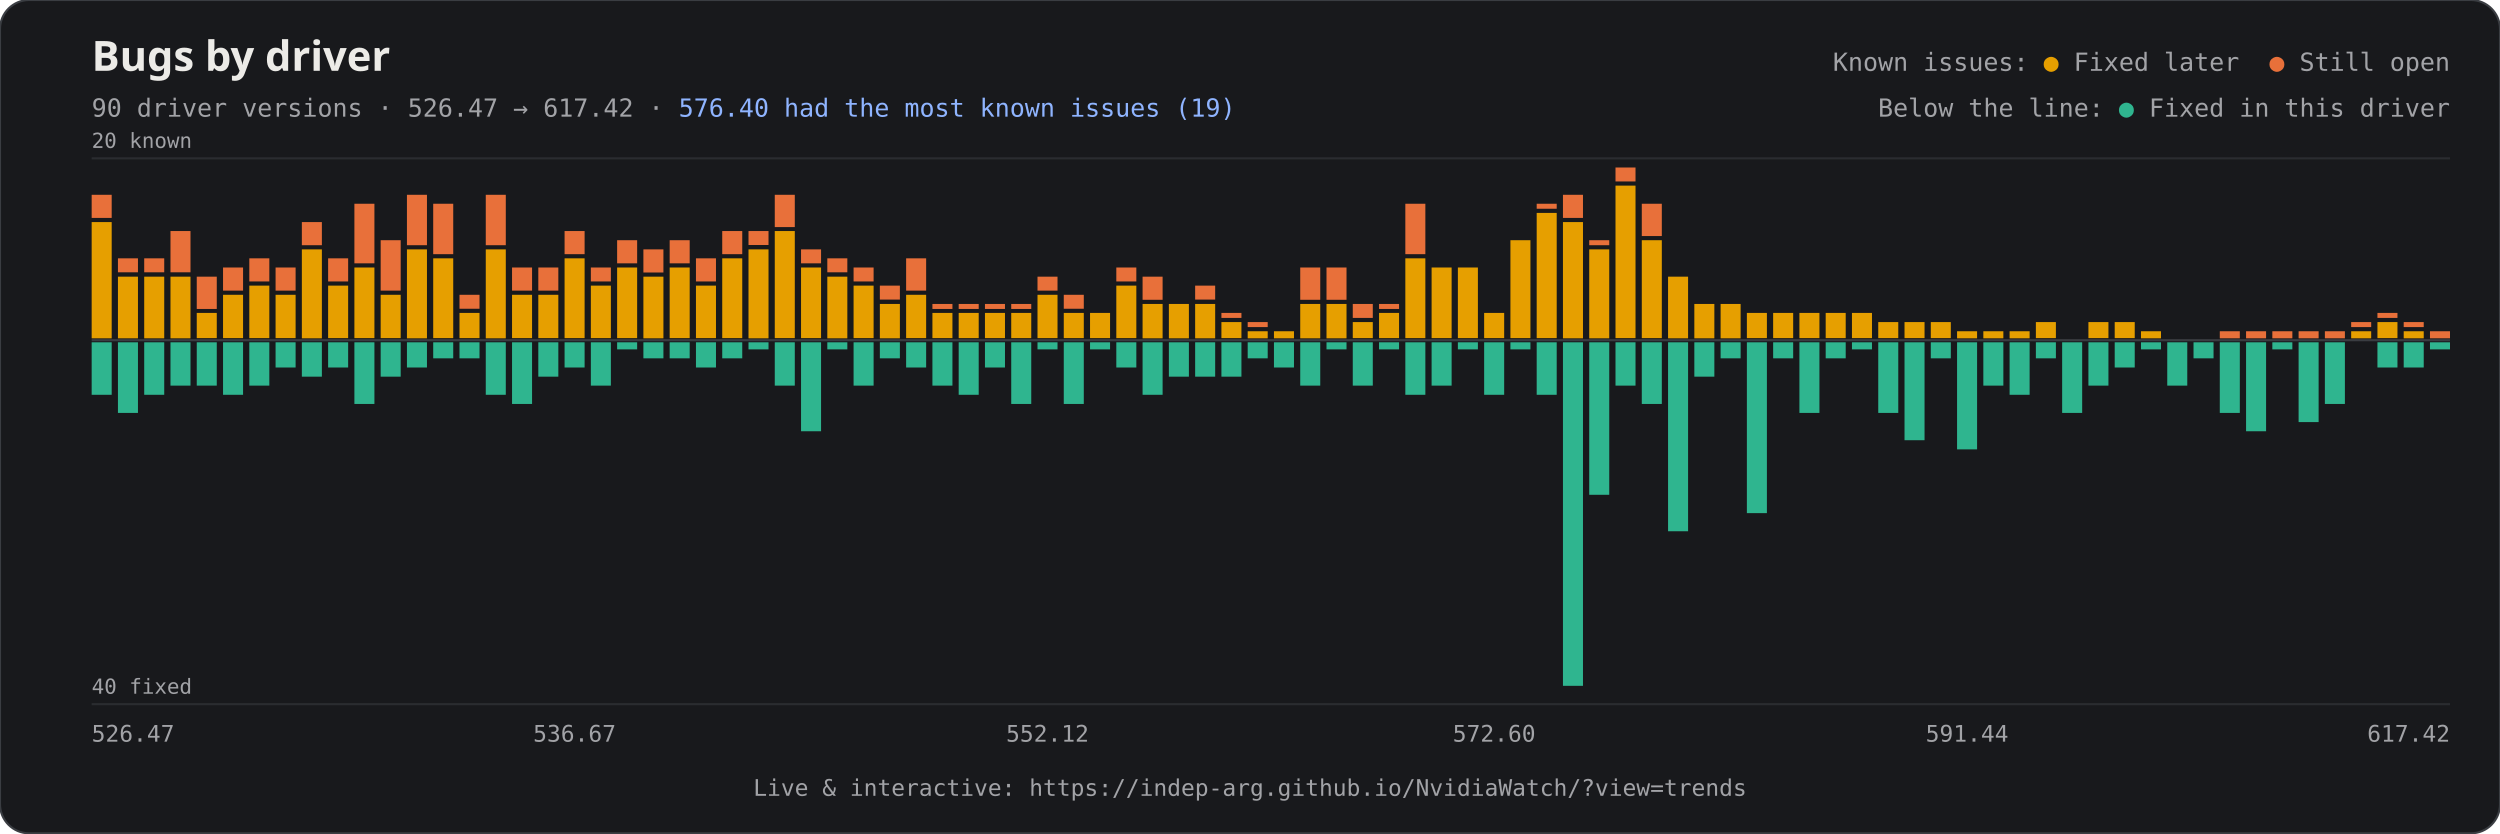
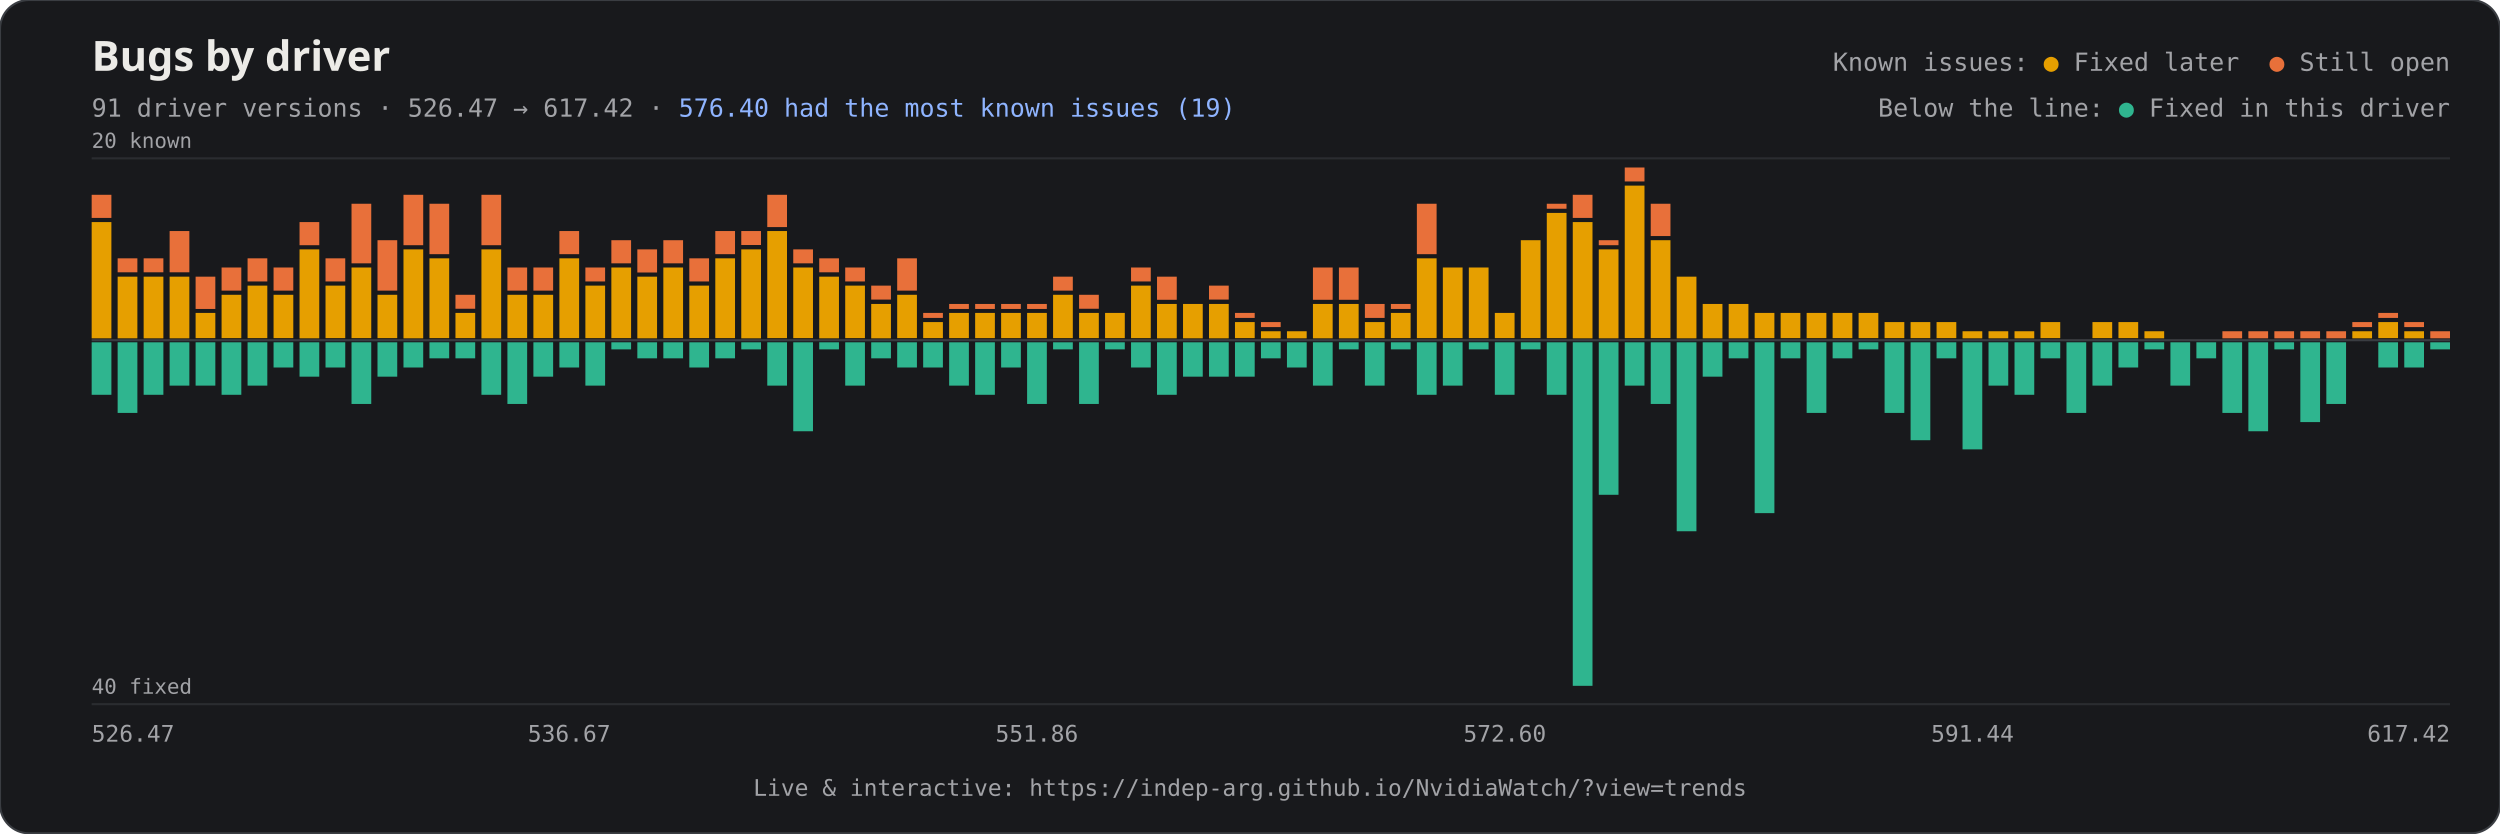
<svg xmlns="http://www.w3.org/2000/svg" viewBox="0 0 1200 400" width="1200" height="400" role="img" aria-label="Bugs by driver: known issues above the line, bugs fixed in that driver below it">
  <rect x="0" y="0" width="1200" height="400" rx="14" fill="#18191c" stroke="#3a3d42" />
  <text x="44" y="34" font-family="'IBM Plex Sans', 'Segoe UI', sans-serif" font-weight="600" font-size="20" fill="#ecebe7">Bugs by driver</text>
-   <text x="44" y="56" font-family="'IBM Plex Mono', 'SFMono-Regular', Consolas, monospace" font-size="12" fill="#a2a3a7">90 driver versions · 526.47 → 617.42 · <tspan fill="#8fb4ff">576.40 had the most known issues (19)</tspan>
+   <text x="44" y="56" font-family="'IBM Plex Mono', 'SFMono-Regular', Consolas, monospace" font-size="12" fill="#a2a3a7">91 driver versions · 526.47 → 617.42 · <tspan fill="#8fb4ff">576.40 had the most known issues (19)</tspan>
  </text>
  <text x="1176" y="34" text-anchor="end" font-family="'IBM Plex Mono', 'SFMono-Regular', Consolas, monospace" font-size="12" fill="#a2a3a7">Known issues: <tspan fill="#e69f00">●</tspan> Fixed later  <tspan fill="#e8703a">●</tspan> Still open</text>
  <text x="1176" y="56" text-anchor="end" font-family="'IBM Plex Mono', 'SFMono-Regular', Consolas, monospace" font-size="12" fill="#a2a3a7">Below the line: <tspan fill="#2fb58f">●</tspan> Fixed in this driver</text>
  <line x1="44" y1="76.0" x2="1176" y2="76.0" stroke="#2a2c30" stroke-width="1" />
  <text x="44" y="71.0" font-family="'IBM Plex Mono', 'SFMono-Regular', Consolas, monospace" font-size="10" fill="#a2a3a7">20 known</text>
  <line x1="44" y1="338.0" x2="1176" y2="338.0" stroke="#2a2c30" stroke-width="1" />
  <text x="44" y="333.0" font-family="'IBM Plex Mono', 'SFMono-Regular', Consolas, monospace" font-size="10" fill="#a2a3a7">40 fixed</text>
  <g>
-     <rect x="44.00" y="106.6" width="9.61" height="55.8" fill="#e69f00" />
-     <rect x="44.00" y="93.5" width="9.61" height="11.1" fill="#e8703a" />
-     <rect x="44.00" y="164.3" width="9.61" height="25.2" fill="#2fb58f" />
-   </g>
-   <g>
-     <rect x="56.61" y="132.8" width="9.61" height="29.6" fill="#e69f00" />
-     <rect x="56.61" y="124.0" width="9.61" height="6.7" fill="#e8703a" />
-     <rect x="56.61" y="164.3" width="9.61" height="33.9" fill="#2fb58f" />
-   </g>
-   <g>
-     <rect x="69.22" y="132.8" width="9.61" height="29.6" fill="#e69f00" />
-     <rect x="69.22" y="124.0" width="9.61" height="6.7" fill="#e8703a" />
-     <rect x="69.22" y="164.3" width="9.61" height="25.2" fill="#2fb58f" />
-   </g>
-   <g>
-     <rect x="81.83" y="132.8" width="9.61" height="29.6" fill="#e69f00" />
-     <rect x="81.83" y="110.9" width="9.61" height="19.8" fill="#e8703a" />
-     <rect x="81.83" y="164.3" width="9.61" height="20.8" fill="#2fb58f" />
-   </g>
-   <g>
-     <rect x="94.44" y="150.2" width="9.61" height="12.1" fill="#e69f00" />
-     <rect x="94.44" y="132.8" width="9.61" height="15.5" fill="#e8703a" />
-     <rect x="94.44" y="164.3" width="9.61" height="20.8" fill="#2fb58f" />
-   </g>
-   <g>
-     <rect x="107.06" y="141.5" width="9.61" height="20.8" fill="#e69f00" />
-     <rect x="107.06" y="128.4" width="9.61" height="11.1" fill="#e8703a" />
-     <rect x="107.06" y="164.3" width="9.61" height="25.2" fill="#2fb58f" />
-   </g>
-   <g>
-     <rect x="119.67" y="137.1" width="9.61" height="25.2" fill="#e69f00" />
-     <rect x="119.67" y="124.0" width="9.61" height="11.1" fill="#e8703a" />
-     <rect x="119.67" y="164.3" width="9.61" height="20.8" fill="#2fb58f" />
-   </g>
-   <g>
-     <rect x="132.28" y="141.5" width="9.61" height="20.8" fill="#e69f00" />
-     <rect x="132.28" y="128.4" width="9.61" height="11.1" fill="#e8703a" />
-     <rect x="132.28" y="164.3" width="9.61" height="12.1" fill="#2fb58f" />
-   </g>
-   <g>
-     <rect x="144.89" y="119.7" width="9.61" height="42.7" fill="#e69f00" />
-     <rect x="144.89" y="106.6" width="9.61" height="11.1" fill="#e8703a" />
-     <rect x="144.89" y="164.3" width="9.61" height="16.5" fill="#2fb58f" />
-   </g>
-   <g>
-     <rect x="157.50" y="137.1" width="9.61" height="25.2" fill="#e69f00" />
-     <rect x="157.50" y="124.0" width="9.61" height="11.1" fill="#e8703a" />
-     <rect x="157.50" y="164.3" width="9.61" height="12.1" fill="#2fb58f" />
-   </g>
-   <g>
-     <rect x="170.11" y="128.4" width="9.61" height="33.9" fill="#e69f00" />
-     <rect x="170.11" y="97.8" width="9.61" height="28.6" fill="#e8703a" />
-     <rect x="170.11" y="164.3" width="9.61" height="29.6" fill="#2fb58f" />
-   </g>
-   <g>
-     <rect x="182.72" y="141.5" width="9.61" height="20.8" fill="#e69f00" />
-     <rect x="182.72" y="115.3" width="9.61" height="24.2" fill="#e8703a" />
-     <rect x="182.72" y="164.3" width="9.61" height="16.5" fill="#2fb58f" />
-   </g>
-   <g>
-     <rect x="195.33" y="119.7" width="9.61" height="42.7" fill="#e69f00" />
-     <rect x="195.33" y="93.5" width="9.61" height="24.2" fill="#e8703a" />
-     <rect x="195.33" y="164.3" width="9.61" height="12.1" fill="#2fb58f" />
-   </g>
-   <g>
-     <rect x="207.94" y="124.0" width="9.61" height="38.3" fill="#e69f00" />
-     <rect x="207.94" y="97.8" width="9.61" height="24.2" fill="#e8703a" />
-     <rect x="207.94" y="164.3" width="9.61" height="7.7" fill="#2fb58f" />
-   </g>
-   <g>
-     <rect x="220.56" y="150.2" width="9.61" height="12.1" fill="#e69f00" />
-     <rect x="220.56" y="141.5" width="9.61" height="6.7" fill="#e8703a" />
-     <rect x="220.56" y="164.3" width="9.61" height="7.7" fill="#2fb58f" />
-   </g>
-   <g>
-     <rect x="233.17" y="119.7" width="9.61" height="42.7" fill="#e69f00" />
-     <rect x="233.17" y="93.5" width="9.61" height="24.2" fill="#e8703a" />
-     <rect x="233.17" y="164.3" width="9.61" height="25.2" fill="#2fb58f" />
-   </g>
-   <g>
-     <rect x="245.78" y="141.5" width="9.61" height="20.8" fill="#e69f00" />
-     <rect x="245.78" y="128.4" width="9.61" height="11.1" fill="#e8703a" />
-     <rect x="245.78" y="164.3" width="9.61" height="29.6" fill="#2fb58f" />
-   </g>
-   <g>
-     <rect x="258.39" y="141.5" width="9.61" height="20.8" fill="#e69f00" />
-     <rect x="258.39" y="128.4" width="9.61" height="11.1" fill="#e8703a" />
-     <rect x="258.39" y="164.3" width="9.61" height="16.5" fill="#2fb58f" />
-   </g>
-   <g>
-     <rect x="271.00" y="124.0" width="9.61" height="38.3" fill="#e69f00" />
-     <rect x="271.00" y="110.9" width="9.61" height="11.1" fill="#e8703a" />
-     <rect x="271.00" y="164.3" width="9.61" height="12.1" fill="#2fb58f" />
-   </g>
-   <g>
-     <rect x="283.61" y="137.1" width="9.61" height="25.2" fill="#e69f00" />
-     <rect x="283.61" y="128.4" width="9.61" height="6.7" fill="#e8703a" />
-     <rect x="283.61" y="164.3" width="9.61" height="20.8" fill="#2fb58f" />
-   </g>
-   <g>
-     <rect x="296.22" y="128.4" width="9.61" height="33.9" fill="#e69f00" />
-     <rect x="296.22" y="115.3" width="9.61" height="11.1" fill="#e8703a" />
-     <rect x="296.22" y="164.3" width="9.61" height="3.4" fill="#2fb58f" />
-   </g>
-   <g>
-     <rect x="308.83" y="132.8" width="9.61" height="29.6" fill="#e69f00" />
-     <rect x="308.83" y="119.7" width="9.61" height="11.1" fill="#e8703a" />
-     <rect x="308.83" y="164.3" width="9.61" height="7.7" fill="#2fb58f" />
-   </g>
-   <g>
-     <rect x="321.44" y="128.4" width="9.61" height="33.9" fill="#e69f00" />
-     <rect x="321.44" y="115.3" width="9.61" height="11.1" fill="#e8703a" />
-     <rect x="321.44" y="164.3" width="9.61" height="7.7" fill="#2fb58f" />
-   </g>
-   <g>
-     <rect x="334.06" y="137.1" width="9.61" height="25.2" fill="#e69f00" />
-     <rect x="334.06" y="124.0" width="9.61" height="11.1" fill="#e8703a" />
-     <rect x="334.06" y="164.3" width="9.61" height="12.1" fill="#2fb58f" />
-   </g>
-   <g>
-     <rect x="346.67" y="124.0" width="9.61" height="38.3" fill="#e69f00" />
-     <rect x="346.67" y="110.9" width="9.61" height="11.1" fill="#e8703a" />
-     <rect x="346.67" y="164.3" width="9.61" height="7.7" fill="#2fb58f" />
-   </g>
-   <g>
-     <rect x="359.28" y="119.7" width="9.61" height="42.7" fill="#e69f00" />
-     <rect x="359.28" y="110.9" width="9.61" height="6.7" fill="#e8703a" />
-     <rect x="359.28" y="164.3" width="9.61" height="3.4" fill="#2fb58f" />
-   </g>
-   <g>
-     <rect x="371.89" y="110.9" width="9.61" height="51.4" fill="#e69f00" />
-     <rect x="371.89" y="93.5" width="9.61" height="15.5" fill="#e8703a" />
-     <rect x="371.89" y="164.3" width="9.61" height="20.8" fill="#2fb58f" />
-   </g>
-   <g>
-     <rect x="384.50" y="128.4" width="9.61" height="33.9" fill="#e69f00" />
-     <rect x="384.50" y="119.7" width="9.61" height="6.7" fill="#e8703a" />
-     <rect x="384.50" y="164.3" width="9.61" height="42.7" fill="#2fb58f" />
-   </g>
-   <g>
-     <rect x="397.11" y="132.8" width="9.61" height="29.6" fill="#e69f00" />
-     <rect x="397.11" y="124.0" width="9.61" height="6.7" fill="#e8703a" />
-     <rect x="397.11" y="164.3" width="9.61" height="3.4" fill="#2fb58f" />
-   </g>
-   <g>
-     <rect x="409.72" y="137.1" width="9.61" height="25.2" fill="#e69f00" />
-     <rect x="409.72" y="128.4" width="9.61" height="6.7" fill="#e8703a" />
-     <rect x="409.72" y="164.3" width="9.61" height="20.8" fill="#2fb58f" />
-   </g>
-   <g>
-     <rect x="422.33" y="145.9" width="9.61" height="16.5" fill="#e69f00" />
-     <rect x="422.33" y="137.1" width="9.61" height="6.7" fill="#e8703a" />
-     <rect x="422.33" y="164.3" width="9.61" height="7.7" fill="#2fb58f" />
-   </g>
-   <g>
-     <rect x="434.94" y="141.5" width="9.61" height="20.8" fill="#e69f00" />
-     <rect x="434.94" y="124.0" width="9.61" height="15.5" fill="#e8703a" />
-     <rect x="434.94" y="164.3" width="9.61" height="12.1" fill="#2fb58f" />
-   </g>
-   <g>
-     <rect x="447.56" y="150.2" width="9.61" height="12.1" fill="#e69f00" />
-     <rect x="447.56" y="145.9" width="9.61" height="2.4" fill="#e8703a" />
-     <rect x="447.56" y="164.3" width="9.61" height="20.8" fill="#2fb58f" />
-   </g>
-   <g>
-     <rect x="460.17" y="150.2" width="9.61" height="12.1" fill="#e69f00" />
-     <rect x="460.17" y="145.9" width="9.61" height="2.4" fill="#e8703a" />
-     <rect x="460.17" y="164.3" width="9.61" height="25.2" fill="#2fb58f" />
-   </g>
-   <g>
-     <rect x="472.78" y="150.2" width="9.61" height="12.1" fill="#e69f00" />
-     <rect x="472.78" y="145.9" width="9.61" height="2.4" fill="#e8703a" />
-     <rect x="472.78" y="164.3" width="9.61" height="12.1" fill="#2fb58f" />
-   </g>
-   <g>
-     <rect x="485.39" y="150.2" width="9.61" height="12.1" fill="#e69f00" />
-     <rect x="485.39" y="145.9" width="9.61" height="2.4" fill="#e8703a" />
-     <rect x="485.39" y="164.3" width="9.61" height="29.6" fill="#2fb58f" />
-   </g>
-   <g>
-     <rect x="498.00" y="141.5" width="9.61" height="20.8" fill="#e69f00" />
-     <rect x="498.00" y="132.8" width="9.61" height="6.7" fill="#e8703a" />
-     <rect x="498.00" y="164.3" width="9.61" height="3.4" fill="#2fb58f" />
-   </g>
-   <g>
-     <rect x="510.61" y="150.2" width="9.61" height="12.1" fill="#e69f00" />
-     <rect x="510.61" y="141.5" width="9.61" height="6.7" fill="#e8703a" />
-     <rect x="510.61" y="164.3" width="9.61" height="29.6" fill="#2fb58f" />
-   </g>
-   <g>
-     <rect x="523.22" y="150.2" width="9.61" height="12.1" fill="#e69f00" />
-     <rect x="523.22" y="164.3" width="9.61" height="3.4" fill="#2fb58f" />
-   </g>
-   <g>
-     <rect x="535.83" y="137.1" width="9.61" height="25.2" fill="#e69f00" />
-     <rect x="535.83" y="128.4" width="9.61" height="6.7" fill="#e8703a" />
-     <rect x="535.83" y="164.3" width="9.61" height="12.1" fill="#2fb58f" />
-   </g>
-   <g>
-     <rect x="548.44" y="145.9" width="9.61" height="16.5" fill="#e69f00" />
-     <rect x="548.44" y="132.8" width="9.61" height="11.1" fill="#e8703a" />
-     <rect x="548.44" y="164.3" width="9.61" height="25.2" fill="#2fb58f" />
-   </g>
-   <g>
-     <rect x="561.06" y="145.9" width="9.61" height="16.5" fill="#e69f00" />
-     <rect x="561.06" y="164.3" width="9.61" height="16.5" fill="#2fb58f" />
-   </g>
-   <g>
-     <rect x="573.67" y="145.9" width="9.61" height="16.5" fill="#e69f00" />
-     <rect x="573.67" y="137.1" width="9.61" height="6.7" fill="#e8703a" />
-     <rect x="573.67" y="164.3" width="9.61" height="16.5" fill="#2fb58f" />
-   </g>
-   <g>
-     <rect x="586.28" y="154.6" width="9.61" height="7.7" fill="#e69f00" />
-     <rect x="586.28" y="150.2" width="9.61" height="2.4" fill="#e8703a" />
-     <rect x="586.28" y="164.3" width="9.61" height="16.5" fill="#2fb58f" />
-   </g>
-   <g>
-     <rect x="598.89" y="159.0" width="9.61" height="3.4" fill="#e69f00" />
-     <rect x="598.89" y="154.6" width="9.61" height="2.4" fill="#e8703a" />
-     <rect x="598.89" y="164.3" width="9.61" height="7.7" fill="#2fb58f" />
-   </g>
-   <g>
-     <rect x="611.50" y="159.0" width="9.61" height="3.4" fill="#e69f00" />
-     <rect x="611.50" y="164.3" width="9.61" height="12.1" fill="#2fb58f" />
-   </g>
-   <g>
-     <rect x="624.11" y="145.9" width="9.61" height="16.5" fill="#e69f00" />
-     <rect x="624.11" y="128.4" width="9.61" height="15.5" fill="#e8703a" />
-     <rect x="624.11" y="164.3" width="9.61" height="20.8" fill="#2fb58f" />
-   </g>
-   <g>
-     <rect x="636.72" y="145.9" width="9.61" height="16.5" fill="#e69f00" />
-     <rect x="636.72" y="128.4" width="9.61" height="15.5" fill="#e8703a" />
-     <rect x="636.72" y="164.3" width="9.61" height="3.4" fill="#2fb58f" />
-   </g>
-   <g>
-     <rect x="649.33" y="154.6" width="9.61" height="7.7" fill="#e69f00" />
-     <rect x="649.33" y="145.9" width="9.61" height="6.7" fill="#e8703a" />
-     <rect x="649.33" y="164.3" width="9.61" height="20.8" fill="#2fb58f" />
-   </g>
-   <g>
-     <rect x="661.94" y="150.2" width="9.61" height="12.1" fill="#e69f00" />
-     <rect x="661.94" y="145.9" width="9.61" height="2.4" fill="#e8703a" />
-     <rect x="661.94" y="164.3" width="9.61" height="3.4" fill="#2fb58f" />
-   </g>
-   <g>
-     <rect x="674.56" y="124.0" width="9.61" height="38.3" fill="#e69f00" />
-     <rect x="674.56" y="97.8" width="9.61" height="24.2" fill="#e8703a" />
-     <rect x="674.56" y="164.3" width="9.61" height="25.2" fill="#2fb58f" />
-   </g>
-   <g>
-     <rect x="687.17" y="128.4" width="9.61" height="33.9" fill="#e69f00" />
-     <rect x="687.17" y="164.3" width="9.61" height="20.8" fill="#2fb58f" />
-   </g>
-   <g>
-     <rect x="699.78" y="128.4" width="9.61" height="33.9" fill="#e69f00" />
-     <rect x="699.78" y="164.3" width="9.61" height="3.4" fill="#2fb58f" />
-   </g>
-   <g>
-     <rect x="712.39" y="150.2" width="9.61" height="12.1" fill="#e69f00" />
-     <rect x="712.39" y="164.3" width="9.61" height="25.2" fill="#2fb58f" />
-   </g>
-   <g>
-     <rect x="725.00" y="115.3" width="9.61" height="47.0" fill="#e69f00" />
-     <rect x="725.00" y="164.3" width="9.61" height="3.4" fill="#2fb58f" />
-   </g>
-   <g>
-     <rect x="737.61" y="102.2" width="9.61" height="60.1" fill="#e69f00" />
-     <rect x="737.61" y="97.8" width="9.61" height="2.4" fill="#e8703a" />
-     <rect x="737.61" y="164.3" width="9.61" height="25.2" fill="#2fb58f" />
-   </g>
-   <g>
-     <rect x="750.22" y="106.6" width="9.61" height="55.8" fill="#e69f00" />
-     <rect x="750.22" y="93.5" width="9.61" height="11.1" fill="#e8703a" />
-     <rect x="750.22" y="164.3" width="9.61" height="164.9" fill="#2fb58f" />
-   </g>
-   <g>
-     <rect x="762.83" y="119.7" width="9.61" height="42.7" fill="#e69f00" />
-     <rect x="762.83" y="115.3" width="9.61" height="2.4" fill="#e8703a" />
-     <rect x="762.83" y="164.3" width="9.61" height="73.2" fill="#2fb58f" />
-   </g>
-   <g>
-     <rect x="775.44" y="89.1" width="9.61" height="73.2" fill="#e69f00" />
-     <rect x="775.44" y="80.4" width="9.61" height="6.7" fill="#e8703a" />
-     <rect x="775.44" y="164.3" width="9.61" height="20.8" fill="#2fb58f" />
-   </g>
-   <g>
-     <rect x="788.06" y="115.3" width="9.61" height="47.0" fill="#e69f00" />
-     <rect x="788.06" y="97.8" width="9.61" height="15.5" fill="#e8703a" />
-     <rect x="788.06" y="164.3" width="9.61" height="29.6" fill="#2fb58f" />
-   </g>
-   <g>
-     <rect x="800.67" y="132.8" width="9.61" height="29.6" fill="#e69f00" />
-     <rect x="800.67" y="164.3" width="9.61" height="90.7" fill="#2fb58f" />
-   </g>
-   <g>
-     <rect x="813.28" y="145.9" width="9.61" height="16.5" fill="#e69f00" />
-     <rect x="813.28" y="164.3" width="9.61" height="16.5" fill="#2fb58f" />
-   </g>
-   <g>
-     <rect x="825.89" y="145.9" width="9.61" height="16.5" fill="#e69f00" />
-     <rect x="825.89" y="164.3" width="9.61" height="7.7" fill="#2fb58f" />
-   </g>
-   <g>
-     <rect x="838.50" y="150.2" width="9.61" height="12.1" fill="#e69f00" />
-     <rect x="838.50" y="164.3" width="9.61" height="82.0" fill="#2fb58f" />
-   </g>
-   <g>
-     <rect x="851.11" y="150.2" width="9.61" height="12.1" fill="#e69f00" />
-     <rect x="851.11" y="164.3" width="9.61" height="7.7" fill="#2fb58f" />
-   </g>
-   <g>
-     <rect x="863.72" y="150.2" width="9.61" height="12.1" fill="#e69f00" />
-     <rect x="863.72" y="164.3" width="9.61" height="33.9" fill="#2fb58f" />
-   </g>
-   <g>
-     <rect x="876.33" y="150.2" width="9.61" height="12.1" fill="#e69f00" />
-     <rect x="876.33" y="164.3" width="9.61" height="7.7" fill="#2fb58f" />
-   </g>
-   <g>
-     <rect x="888.94" y="150.2" width="9.61" height="12.1" fill="#e69f00" />
-     <rect x="888.94" y="164.3" width="9.61" height="3.4" fill="#2fb58f" />
-   </g>
-   <g>
-     <rect x="901.56" y="154.6" width="9.61" height="7.7" fill="#e69f00" />
-     <rect x="901.56" y="164.3" width="9.61" height="33.9" fill="#2fb58f" />
-   </g>
-   <g>
-     <rect x="914.17" y="154.6" width="9.61" height="7.7" fill="#e69f00" />
-     <rect x="914.17" y="164.3" width="9.61" height="47.0" fill="#2fb58f" />
-   </g>
-   <g>
-     <rect x="926.78" y="154.6" width="9.61" height="7.7" fill="#e69f00" />
-     <rect x="926.78" y="164.3" width="9.61" height="7.7" fill="#2fb58f" />
-   </g>
-   <g>
-     <rect x="939.39" y="159.0" width="9.61" height="3.4" fill="#e69f00" />
-     <rect x="939.39" y="164.3" width="9.61" height="51.4" fill="#2fb58f" />
-   </g>
-   <g>
-     <rect x="952.00" y="159.0" width="9.61" height="3.4" fill="#e69f00" />
-     <rect x="952.00" y="164.3" width="9.61" height="20.8" fill="#2fb58f" />
-   </g>
-   <g>
-     <rect x="964.61" y="159.0" width="9.61" height="3.4" fill="#e69f00" />
-     <rect x="964.61" y="164.3" width="9.61" height="25.2" fill="#2fb58f" />
-   </g>
-   <g>
-     <rect x="977.22" y="154.6" width="9.61" height="7.7" fill="#e69f00" />
-     <rect x="977.22" y="164.3" width="9.61" height="7.7" fill="#2fb58f" />
-   </g>
-   <g>
-     <rect x="989.83" y="164.3" width="9.61" height="33.9" fill="#2fb58f" />
-   </g>
-   <g>
-     <rect x="1002.44" y="154.6" width="9.61" height="7.7" fill="#e69f00" />
-     <rect x="1002.44" y="164.3" width="9.61" height="20.8" fill="#2fb58f" />
-   </g>
-   <g>
-     <rect x="1015.06" y="154.6" width="9.61" height="7.7" fill="#e69f00" />
-     <rect x="1015.06" y="164.3" width="9.61" height="12.1" fill="#2fb58f" />
-   </g>
-   <g>
-     <rect x="1027.67" y="159.0" width="9.61" height="3.4" fill="#e69f00" />
-     <rect x="1027.67" y="164.3" width="9.61" height="3.4" fill="#2fb58f" />
-   </g>
-   <g>
-     <rect x="1040.28" y="164.3" width="9.61" height="20.8" fill="#2fb58f" />
-   </g>
-   <g>
-     <rect x="1052.89" y="164.3" width="9.61" height="7.7" fill="#2fb58f" />
-   </g>
-   <g>
-     <rect x="1065.50" y="159.0" width="9.61" height="3.4" fill="#e8703a" />
-     <rect x="1065.50" y="164.3" width="9.61" height="33.9" fill="#2fb58f" />
-   </g>
-   <g>
-     <rect x="1078.11" y="159.0" width="9.61" height="3.4" fill="#e8703a" />
-     <rect x="1078.11" y="164.3" width="9.61" height="42.7" fill="#2fb58f" />
-   </g>
-   <g>
-     <rect x="1090.72" y="159.0" width="9.61" height="3.4" fill="#e8703a" />
-     <rect x="1090.72" y="164.3" width="9.61" height="3.4" fill="#2fb58f" />
-   </g>
-   <g>
-     <rect x="1103.33" y="159.0" width="9.61" height="3.4" fill="#e8703a" />
-     <rect x="1103.33" y="164.3" width="9.61" height="38.3" fill="#2fb58f" />
-   </g>
-   <g>
-     <rect x="1115.94" y="159.0" width="9.61" height="3.4" fill="#e8703a" />
-     <rect x="1115.94" y="164.3" width="9.61" height="29.6" fill="#2fb58f" />
-   </g>
-   <g>
-     <rect x="1128.56" y="159.0" width="9.61" height="3.4" fill="#e69f00" />
-     <rect x="1128.56" y="154.6" width="9.61" height="2.4" fill="#e8703a" />
-   </g>
-   <g>
-     <rect x="1141.17" y="154.6" width="9.61" height="7.7" fill="#e69f00" />
-     <rect x="1141.17" y="150.2" width="9.61" height="2.4" fill="#e8703a" />
-     <rect x="1141.17" y="164.3" width="9.61" height="12.1" fill="#2fb58f" />
-   </g>
-   <g>
-     <rect x="1153.78" y="159.0" width="9.61" height="3.4" fill="#e69f00" />
-     <rect x="1153.78" y="154.6" width="9.61" height="2.4" fill="#e8703a" />
-     <rect x="1153.78" y="164.3" width="9.61" height="12.1" fill="#2fb58f" />
-   </g>
-   <g>
-     <rect x="1166.39" y="159.0" width="9.61" height="3.4" fill="#e8703a" />
-     <rect x="1166.39" y="164.3" width="9.61" height="3.4" fill="#2fb58f" />
+     <rect x="44.00" y="106.6" width="9.47" height="55.8" fill="#e69f00" />
+     <rect x="44.00" y="93.5" width="9.47" height="11.1" fill="#e8703a" />
+     <rect x="44.00" y="164.3" width="9.47" height="25.2" fill="#2fb58f" />
+   </g>
+   <g>
+     <rect x="56.47" y="132.8" width="9.47" height="29.6" fill="#e69f00" />
+     <rect x="56.47" y="124.0" width="9.47" height="6.7" fill="#e8703a" />
+     <rect x="56.47" y="164.3" width="9.47" height="33.9" fill="#2fb58f" />
+   </g>
+   <g>
+     <rect x="68.95" y="132.8" width="9.47" height="29.6" fill="#e69f00" />
+     <rect x="68.95" y="124.0" width="9.47" height="6.7" fill="#e8703a" />
+     <rect x="68.95" y="164.3" width="9.47" height="25.2" fill="#2fb58f" />
+   </g>
+   <g>
+     <rect x="81.42" y="132.8" width="9.47" height="29.6" fill="#e69f00" />
+     <rect x="81.42" y="110.9" width="9.47" height="19.8" fill="#e8703a" />
+     <rect x="81.42" y="164.3" width="9.47" height="20.8" fill="#2fb58f" />
+   </g>
+   <g>
+     <rect x="93.89" y="150.2" width="9.47" height="12.1" fill="#e69f00" />
+     <rect x="93.89" y="132.8" width="9.47" height="15.5" fill="#e8703a" />
+     <rect x="93.89" y="164.3" width="9.47" height="20.8" fill="#2fb58f" />
+   </g>
+   <g>
+     <rect x="106.36" y="141.5" width="9.47" height="20.8" fill="#e69f00" />
+     <rect x="106.36" y="128.4" width="9.47" height="11.1" fill="#e8703a" />
+     <rect x="106.36" y="164.3" width="9.47" height="25.2" fill="#2fb58f" />
+   </g>
+   <g>
+     <rect x="118.84" y="137.1" width="9.47" height="25.2" fill="#e69f00" />
+     <rect x="118.84" y="124.0" width="9.47" height="11.1" fill="#e8703a" />
+     <rect x="118.84" y="164.3" width="9.47" height="20.8" fill="#2fb58f" />
+   </g>
+   <g>
+     <rect x="131.31" y="141.5" width="9.47" height="20.8" fill="#e69f00" />
+     <rect x="131.31" y="128.4" width="9.47" height="11.1" fill="#e8703a" />
+     <rect x="131.31" y="164.3" width="9.47" height="12.1" fill="#2fb58f" />
+   </g>
+   <g>
+     <rect x="143.78" y="119.7" width="9.47" height="42.7" fill="#e69f00" />
+     <rect x="143.78" y="106.6" width="9.47" height="11.1" fill="#e8703a" />
+     <rect x="143.78" y="164.3" width="9.47" height="16.5" fill="#2fb58f" />
+   </g>
+   <g>
+     <rect x="156.25" y="137.1" width="9.47" height="25.2" fill="#e69f00" />
+     <rect x="156.25" y="124.0" width="9.47" height="11.1" fill="#e8703a" />
+     <rect x="156.25" y="164.3" width="9.47" height="12.1" fill="#2fb58f" />
+   </g>
+   <g>
+     <rect x="168.73" y="128.4" width="9.47" height="33.9" fill="#e69f00" />
+     <rect x="168.73" y="97.8" width="9.47" height="28.6" fill="#e8703a" />
+     <rect x="168.73" y="164.3" width="9.47" height="29.6" fill="#2fb58f" />
+   </g>
+   <g>
+     <rect x="181.20" y="141.5" width="9.47" height="20.8" fill="#e69f00" />
+     <rect x="181.20" y="115.3" width="9.47" height="24.2" fill="#e8703a" />
+     <rect x="181.20" y="164.3" width="9.47" height="16.5" fill="#2fb58f" />
+   </g>
+   <g>
+     <rect x="193.67" y="119.7" width="9.47" height="42.7" fill="#e69f00" />
+     <rect x="193.67" y="93.5" width="9.47" height="24.2" fill="#e8703a" />
+     <rect x="193.67" y="164.3" width="9.47" height="12.1" fill="#2fb58f" />
+   </g>
+   <g>
+     <rect x="206.14" y="124.0" width="9.47" height="38.3" fill="#e69f00" />
+     <rect x="206.14" y="97.8" width="9.47" height="24.2" fill="#e8703a" />
+     <rect x="206.14" y="164.3" width="9.47" height="7.7" fill="#2fb58f" />
+   </g>
+   <g>
+     <rect x="218.62" y="150.2" width="9.47" height="12.1" fill="#e69f00" />
+     <rect x="218.62" y="141.5" width="9.47" height="6.7" fill="#e8703a" />
+     <rect x="218.62" y="164.3" width="9.47" height="7.7" fill="#2fb58f" />
+   </g>
+   <g>
+     <rect x="231.09" y="119.7" width="9.47" height="42.7" fill="#e69f00" />
+     <rect x="231.09" y="93.5" width="9.47" height="24.2" fill="#e8703a" />
+     <rect x="231.09" y="164.3" width="9.47" height="25.2" fill="#2fb58f" />
+   </g>
+   <g>
+     <rect x="243.56" y="141.5" width="9.47" height="20.8" fill="#e69f00" />
+     <rect x="243.56" y="128.4" width="9.47" height="11.1" fill="#e8703a" />
+     <rect x="243.56" y="164.3" width="9.47" height="29.6" fill="#2fb58f" />
+   </g>
+   <g>
+     <rect x="256.03" y="141.5" width="9.47" height="20.8" fill="#e69f00" />
+     <rect x="256.03" y="128.4" width="9.47" height="11.1" fill="#e8703a" />
+     <rect x="256.03" y="164.3" width="9.47" height="16.5" fill="#2fb58f" />
+   </g>
+   <g>
+     <rect x="268.51" y="124.0" width="9.47" height="38.3" fill="#e69f00" />
+     <rect x="268.51" y="110.9" width="9.47" height="11.1" fill="#e8703a" />
+     <rect x="268.51" y="164.3" width="9.47" height="12.1" fill="#2fb58f" />
+   </g>
+   <g>
+     <rect x="280.98" y="137.1" width="9.47" height="25.2" fill="#e69f00" />
+     <rect x="280.98" y="128.4" width="9.47" height="6.7" fill="#e8703a" />
+     <rect x="280.98" y="164.3" width="9.47" height="20.8" fill="#2fb58f" />
+   </g>
+   <g>
+     <rect x="293.45" y="128.4" width="9.47" height="33.9" fill="#e69f00" />
+     <rect x="293.45" y="115.3" width="9.47" height="11.1" fill="#e8703a" />
+     <rect x="293.45" y="164.3" width="9.47" height="3.4" fill="#2fb58f" />
+   </g>
+   <g>
+     <rect x="305.92" y="132.8" width="9.47" height="29.6" fill="#e69f00" />
+     <rect x="305.92" y="119.7" width="9.47" height="11.1" fill="#e8703a" />
+     <rect x="305.92" y="164.3" width="9.47" height="7.7" fill="#2fb58f" />
+   </g>
+   <g>
+     <rect x="318.40" y="128.4" width="9.47" height="33.9" fill="#e69f00" />
+     <rect x="318.40" y="115.3" width="9.47" height="11.1" fill="#e8703a" />
+     <rect x="318.40" y="164.3" width="9.47" height="7.7" fill="#2fb58f" />
+   </g>
+   <g>
+     <rect x="330.87" y="137.1" width="9.47" height="25.2" fill="#e69f00" />
+     <rect x="330.87" y="124.0" width="9.47" height="11.1" fill="#e8703a" />
+     <rect x="330.87" y="164.3" width="9.47" height="12.1" fill="#2fb58f" />
+   </g>
+   <g>
+     <rect x="343.34" y="124.0" width="9.47" height="38.3" fill="#e69f00" />
+     <rect x="343.34" y="110.9" width="9.47" height="11.1" fill="#e8703a" />
+     <rect x="343.34" y="164.3" width="9.47" height="7.7" fill="#2fb58f" />
+   </g>
+   <g>
+     <rect x="355.81" y="119.7" width="9.47" height="42.7" fill="#e69f00" />
+     <rect x="355.81" y="110.9" width="9.47" height="6.7" fill="#e8703a" />
+     <rect x="355.81" y="164.3" width="9.47" height="3.4" fill="#2fb58f" />
+   </g>
+   <g>
+     <rect x="368.29" y="110.9" width="9.47" height="51.4" fill="#e69f00" />
+     <rect x="368.29" y="93.5" width="9.47" height="15.5" fill="#e8703a" />
+     <rect x="368.29" y="164.3" width="9.47" height="20.8" fill="#2fb58f" />
+   </g>
+   <g>
+     <rect x="380.76" y="128.4" width="9.47" height="33.9" fill="#e69f00" />
+     <rect x="380.76" y="119.7" width="9.47" height="6.7" fill="#e8703a" />
+     <rect x="380.76" y="164.3" width="9.47" height="42.7" fill="#2fb58f" />
+   </g>
+   <g>
+     <rect x="393.23" y="132.8" width="9.47" height="29.6" fill="#e69f00" />
+     <rect x="393.23" y="124.0" width="9.47" height="6.7" fill="#e8703a" />
+     <rect x="393.23" y="164.3" width="9.47" height="3.4" fill="#2fb58f" />
+   </g>
+   <g>
+     <rect x="405.70" y="137.1" width="9.47" height="25.2" fill="#e69f00" />
+     <rect x="405.70" y="128.4" width="9.47" height="6.7" fill="#e8703a" />
+     <rect x="405.70" y="164.3" width="9.47" height="20.8" fill="#2fb58f" />
+   </g>
+   <g>
+     <rect x="418.18" y="145.9" width="9.47" height="16.5" fill="#e69f00" />
+     <rect x="418.18" y="137.1" width="9.47" height="6.7" fill="#e8703a" />
+     <rect x="418.18" y="164.3" width="9.47" height="7.7" fill="#2fb58f" />
+   </g>
+   <g>
+     <rect x="430.65" y="141.5" width="9.47" height="20.8" fill="#e69f00" />
+     <rect x="430.65" y="124.0" width="9.47" height="15.5" fill="#e8703a" />
+     <rect x="430.65" y="164.3" width="9.47" height="12.1" fill="#2fb58f" />
+   </g>
+   <g>
+     <rect x="443.12" y="154.6" width="9.47" height="7.7" fill="#e69f00" />
+     <rect x="443.12" y="150.2" width="9.47" height="2.4" fill="#e8703a" />
+     <rect x="443.12" y="164.3" width="9.47" height="12.1" fill="#2fb58f" />
+   </g>
+   <g>
+     <rect x="455.59" y="150.2" width="9.47" height="12.1" fill="#e69f00" />
+     <rect x="455.59" y="145.9" width="9.47" height="2.4" fill="#e8703a" />
+     <rect x="455.59" y="164.3" width="9.47" height="20.8" fill="#2fb58f" />
+   </g>
+   <g>
+     <rect x="468.07" y="150.2" width="9.47" height="12.1" fill="#e69f00" />
+     <rect x="468.07" y="145.9" width="9.47" height="2.4" fill="#e8703a" />
+     <rect x="468.07" y="164.3" width="9.47" height="25.2" fill="#2fb58f" />
+   </g>
+   <g>
+     <rect x="480.54" y="150.2" width="9.47" height="12.1" fill="#e69f00" />
+     <rect x="480.54" y="145.9" width="9.47" height="2.4" fill="#e8703a" />
+     <rect x="480.54" y="164.3" width="9.47" height="12.1" fill="#2fb58f" />
+   </g>
+   <g>
+     <rect x="493.01" y="150.2" width="9.47" height="12.1" fill="#e69f00" />
+     <rect x="493.01" y="145.9" width="9.47" height="2.4" fill="#e8703a" />
+     <rect x="493.01" y="164.3" width="9.47" height="29.6" fill="#2fb58f" />
+   </g>
+   <g>
+     <rect x="505.48" y="141.5" width="9.47" height="20.8" fill="#e69f00" />
+     <rect x="505.48" y="132.8" width="9.47" height="6.7" fill="#e8703a" />
+     <rect x="505.48" y="164.3" width="9.47" height="3.4" fill="#2fb58f" />
+   </g>
+   <g>
+     <rect x="517.96" y="150.2" width="9.47" height="12.1" fill="#e69f00" />
+     <rect x="517.96" y="141.5" width="9.47" height="6.7" fill="#e8703a" />
+     <rect x="517.96" y="164.3" width="9.47" height="29.6" fill="#2fb58f" />
+   </g>
+   <g>
+     <rect x="530.43" y="150.2" width="9.47" height="12.1" fill="#e69f00" />
+     <rect x="530.43" y="164.3" width="9.47" height="3.4" fill="#2fb58f" />
+   </g>
+   <g>
+     <rect x="542.90" y="137.1" width="9.47" height="25.2" fill="#e69f00" />
+     <rect x="542.90" y="128.4" width="9.47" height="6.7" fill="#e8703a" />
+     <rect x="542.90" y="164.3" width="9.47" height="12.1" fill="#2fb58f" />
+   </g>
+   <g>
+     <rect x="555.37" y="145.9" width="9.47" height="16.5" fill="#e69f00" />
+     <rect x="555.37" y="132.8" width="9.47" height="11.1" fill="#e8703a" />
+     <rect x="555.37" y="164.3" width="9.47" height="25.2" fill="#2fb58f" />
+   </g>
+   <g>
+     <rect x="567.85" y="145.9" width="9.47" height="16.5" fill="#e69f00" />
+     <rect x="567.85" y="164.3" width="9.47" height="16.5" fill="#2fb58f" />
+   </g>
+   <g>
+     <rect x="580.32" y="145.9" width="9.47" height="16.5" fill="#e69f00" />
+     <rect x="580.32" y="137.1" width="9.47" height="6.7" fill="#e8703a" />
+     <rect x="580.32" y="164.3" width="9.47" height="16.5" fill="#2fb58f" />
+   </g>
+   <g>
+     <rect x="592.79" y="154.6" width="9.47" height="7.7" fill="#e69f00" />
+     <rect x="592.79" y="150.2" width="9.47" height="2.4" fill="#e8703a" />
+     <rect x="592.79" y="164.3" width="9.47" height="16.5" fill="#2fb58f" />
+   </g>
+   <g>
+     <rect x="605.26" y="159.0" width="9.47" height="3.4" fill="#e69f00" />
+     <rect x="605.26" y="154.6" width="9.47" height="2.4" fill="#e8703a" />
+     <rect x="605.26" y="164.3" width="9.47" height="7.7" fill="#2fb58f" />
+   </g>
+   <g>
+     <rect x="617.74" y="159.0" width="9.47" height="3.4" fill="#e69f00" />
+     <rect x="617.74" y="164.3" width="9.47" height="12.1" fill="#2fb58f" />
+   </g>
+   <g>
+     <rect x="630.21" y="145.9" width="9.47" height="16.5" fill="#e69f00" />
+     <rect x="630.21" y="128.4" width="9.47" height="15.5" fill="#e8703a" />
+     <rect x="630.21" y="164.3" width="9.47" height="20.8" fill="#2fb58f" />
+   </g>
+   <g>
+     <rect x="642.68" y="145.9" width="9.47" height="16.5" fill="#e69f00" />
+     <rect x="642.68" y="128.4" width="9.47" height="15.5" fill="#e8703a" />
+     <rect x="642.68" y="164.3" width="9.47" height="3.4" fill="#2fb58f" />
+   </g>
+   <g>
+     <rect x="655.15" y="154.6" width="9.47" height="7.7" fill="#e69f00" />
+     <rect x="655.15" y="145.9" width="9.47" height="6.7" fill="#e8703a" />
+     <rect x="655.15" y="164.3" width="9.47" height="20.8" fill="#2fb58f" />
+   </g>
+   <g>
+     <rect x="667.63" y="150.2" width="9.47" height="12.1" fill="#e69f00" />
+     <rect x="667.63" y="145.9" width="9.47" height="2.4" fill="#e8703a" />
+     <rect x="667.63" y="164.3" width="9.47" height="3.4" fill="#2fb58f" />
+   </g>
+   <g>
+     <rect x="680.10" y="124.0" width="9.47" height="38.3" fill="#e69f00" />
+     <rect x="680.10" y="97.8" width="9.47" height="24.2" fill="#e8703a" />
+     <rect x="680.10" y="164.3" width="9.47" height="25.2" fill="#2fb58f" />
+   </g>
+   <g>
+     <rect x="692.57" y="128.4" width="9.47" height="33.9" fill="#e69f00" />
+     <rect x="692.57" y="164.3" width="9.47" height="20.8" fill="#2fb58f" />
+   </g>
+   <g>
+     <rect x="705.04" y="128.4" width="9.47" height="33.9" fill="#e69f00" />
+     <rect x="705.04" y="164.3" width="9.47" height="3.4" fill="#2fb58f" />
+   </g>
+   <g>
+     <rect x="717.52" y="150.2" width="9.47" height="12.1" fill="#e69f00" />
+     <rect x="717.52" y="164.3" width="9.47" height="25.2" fill="#2fb58f" />
+   </g>
+   <g>
+     <rect x="729.99" y="115.3" width="9.47" height="47.0" fill="#e69f00" />
+     <rect x="729.99" y="164.3" width="9.47" height="3.4" fill="#2fb58f" />
+   </g>
+   <g>
+     <rect x="742.46" y="102.2" width="9.47" height="60.1" fill="#e69f00" />
+     <rect x="742.46" y="97.8" width="9.47" height="2.4" fill="#e8703a" />
+     <rect x="742.46" y="164.3" width="9.47" height="25.2" fill="#2fb58f" />
+   </g>
+   <g>
+     <rect x="754.93" y="106.6" width="9.47" height="55.8" fill="#e69f00" />
+     <rect x="754.93" y="93.5" width="9.47" height="11.1" fill="#e8703a" />
+     <rect x="754.93" y="164.3" width="9.47" height="164.9" fill="#2fb58f" />
+   </g>
+   <g>
+     <rect x="767.41" y="119.7" width="9.47" height="42.7" fill="#e69f00" />
+     <rect x="767.41" y="115.3" width="9.47" height="2.4" fill="#e8703a" />
+     <rect x="767.41" y="164.3" width="9.47" height="73.2" fill="#2fb58f" />
+   </g>
+   <g>
+     <rect x="779.88" y="89.1" width="9.47" height="73.2" fill="#e69f00" />
+     <rect x="779.88" y="80.4" width="9.47" height="6.7" fill="#e8703a" />
+     <rect x="779.88" y="164.3" width="9.47" height="20.8" fill="#2fb58f" />
+   </g>
+   <g>
+     <rect x="792.35" y="115.3" width="9.47" height="47.0" fill="#e69f00" />
+     <rect x="792.35" y="97.8" width="9.47" height="15.5" fill="#e8703a" />
+     <rect x="792.35" y="164.3" width="9.47" height="29.6" fill="#2fb58f" />
+   </g>
+   <g>
+     <rect x="804.82" y="132.8" width="9.47" height="29.6" fill="#e69f00" />
+     <rect x="804.82" y="164.3" width="9.47" height="90.7" fill="#2fb58f" />
+   </g>
+   <g>
+     <rect x="817.30" y="145.9" width="9.47" height="16.5" fill="#e69f00" />
+     <rect x="817.30" y="164.3" width="9.47" height="16.5" fill="#2fb58f" />
+   </g>
+   <g>
+     <rect x="829.77" y="145.9" width="9.47" height="16.5" fill="#e69f00" />
+     <rect x="829.77" y="164.3" width="9.47" height="7.7" fill="#2fb58f" />
+   </g>
+   <g>
+     <rect x="842.24" y="150.2" width="9.47" height="12.1" fill="#e69f00" />
+     <rect x="842.24" y="164.3" width="9.47" height="82.0" fill="#2fb58f" />
+   </g>
+   <g>
+     <rect x="854.71" y="150.2" width="9.47" height="12.1" fill="#e69f00" />
+     <rect x="854.71" y="164.3" width="9.47" height="7.7" fill="#2fb58f" />
+   </g>
+   <g>
+     <rect x="867.19" y="150.2" width="9.47" height="12.1" fill="#e69f00" />
+     <rect x="867.19" y="164.3" width="9.47" height="33.9" fill="#2fb58f" />
+   </g>
+   <g>
+     <rect x="879.66" y="150.2" width="9.47" height="12.1" fill="#e69f00" />
+     <rect x="879.66" y="164.3" width="9.47" height="7.7" fill="#2fb58f" />
+   </g>
+   <g>
+     <rect x="892.13" y="150.2" width="9.47" height="12.1" fill="#e69f00" />
+     <rect x="892.13" y="164.3" width="9.47" height="3.4" fill="#2fb58f" />
+   </g>
+   <g>
+     <rect x="904.60" y="154.6" width="9.47" height="7.7" fill="#e69f00" />
+     <rect x="904.60" y="164.3" width="9.47" height="33.9" fill="#2fb58f" />
+   </g>
+   <g>
+     <rect x="917.08" y="154.6" width="9.47" height="7.7" fill="#e69f00" />
+     <rect x="917.08" y="164.3" width="9.47" height="47.0" fill="#2fb58f" />
+   </g>
+   <g>
+     <rect x="929.55" y="154.6" width="9.47" height="7.7" fill="#e69f00" />
+     <rect x="929.55" y="164.3" width="9.47" height="7.7" fill="#2fb58f" />
+   </g>
+   <g>
+     <rect x="942.02" y="159.0" width="9.47" height="3.4" fill="#e69f00" />
+     <rect x="942.02" y="164.3" width="9.47" height="51.4" fill="#2fb58f" />
+   </g>
+   <g>
+     <rect x="954.49" y="159.0" width="9.47" height="3.4" fill="#e69f00" />
+     <rect x="954.49" y="164.3" width="9.47" height="20.8" fill="#2fb58f" />
+   </g>
+   <g>
+     <rect x="966.97" y="159.0" width="9.47" height="3.4" fill="#e69f00" />
+     <rect x="966.97" y="164.3" width="9.47" height="25.2" fill="#2fb58f" />
+   </g>
+   <g>
+     <rect x="979.44" y="154.6" width="9.47" height="7.7" fill="#e69f00" />
+     <rect x="979.44" y="164.3" width="9.47" height="7.7" fill="#2fb58f" />
+   </g>
+   <g>
+     <rect x="991.91" y="164.3" width="9.47" height="33.9" fill="#2fb58f" />
+   </g>
+   <g>
+     <rect x="1004.38" y="154.6" width="9.47" height="7.7" fill="#e69f00" />
+     <rect x="1004.38" y="164.3" width="9.47" height="20.8" fill="#2fb58f" />
+   </g>
+   <g>
+     <rect x="1016.86" y="154.6" width="9.47" height="7.7" fill="#e69f00" />
+     <rect x="1016.86" y="164.3" width="9.47" height="12.1" fill="#2fb58f" />
+   </g>
+   <g>
+     <rect x="1029.33" y="159.0" width="9.47" height="3.4" fill="#e69f00" />
+     <rect x="1029.33" y="164.3" width="9.47" height="3.4" fill="#2fb58f" />
+   </g>
+   <g>
+     <rect x="1041.80" y="164.3" width="9.47" height="20.8" fill="#2fb58f" />
+   </g>
+   <g>
+     <rect x="1054.27" y="164.3" width="9.47" height="7.7" fill="#2fb58f" />
+   </g>
+   <g>
+     <rect x="1066.75" y="159.0" width="9.47" height="3.4" fill="#e8703a" />
+     <rect x="1066.75" y="164.3" width="9.47" height="33.9" fill="#2fb58f" />
+   </g>
+   <g>
+     <rect x="1079.22" y="159.0" width="9.47" height="3.4" fill="#e8703a" />
+     <rect x="1079.22" y="164.3" width="9.47" height="42.7" fill="#2fb58f" />
+   </g>
+   <g>
+     <rect x="1091.69" y="159.0" width="9.47" height="3.4" fill="#e8703a" />
+     <rect x="1091.69" y="164.3" width="9.47" height="3.4" fill="#2fb58f" />
+   </g>
+   <g>
+     <rect x="1104.16" y="159.0" width="9.47" height="3.4" fill="#e8703a" />
+     <rect x="1104.16" y="164.3" width="9.47" height="38.3" fill="#2fb58f" />
+   </g>
+   <g>
+     <rect x="1116.64" y="159.0" width="9.47" height="3.4" fill="#e8703a" />
+     <rect x="1116.64" y="164.3" width="9.47" height="29.6" fill="#2fb58f" />
+   </g>
+   <g>
+     <rect x="1129.11" y="159.0" width="9.47" height="3.4" fill="#e69f00" />
+     <rect x="1129.11" y="154.6" width="9.47" height="2.4" fill="#e8703a" />
+   </g>
+   <g>
+     <rect x="1141.58" y="154.6" width="9.47" height="7.7" fill="#e69f00" />
+     <rect x="1141.58" y="150.2" width="9.47" height="2.4" fill="#e8703a" />
+     <rect x="1141.58" y="164.3" width="9.47" height="12.1" fill="#2fb58f" />
+   </g>
+   <g>
+     <rect x="1154.05" y="159.0" width="9.47" height="3.4" fill="#e69f00" />
+     <rect x="1154.05" y="154.6" width="9.47" height="2.4" fill="#e8703a" />
+     <rect x="1154.05" y="164.3" width="9.47" height="12.1" fill="#2fb58f" />
+   </g>
+   <g>
+     <rect x="1166.53" y="159.0" width="9.47" height="3.4" fill="#e8703a" />
+     <rect x="1166.53" y="164.3" width="9.47" height="3.4" fill="#2fb58f" />
  </g>
  <line x1="44" y1="163.3" x2="1176" y2="163.3" stroke="#3a3d42" stroke-width="1" />
  <text x="44.0" y="356" text-anchor="start" font-family="'IBM Plex Mono', 'SFMono-Regular', Consolas, monospace" font-size="11" fill="#a2a3a7">526.47</text>
-   <text x="275.8" y="356" text-anchor="middle" font-family="'IBM Plex Mono', 'SFMono-Regular', Consolas, monospace" font-size="11" fill="#a2a3a7">536.67</text>
-   <text x="502.8" y="356" text-anchor="middle" font-family="'IBM Plex Mono', 'SFMono-Regular', Consolas, monospace" font-size="11" fill="#a2a3a7">552.12</text>
-   <text x="717.2" y="356" text-anchor="middle" font-family="'IBM Plex Mono', 'SFMono-Regular', Consolas, monospace" font-size="11" fill="#a2a3a7">572.60</text>
-   <text x="944.2" y="356" text-anchor="middle" font-family="'IBM Plex Mono', 'SFMono-Regular', Consolas, monospace" font-size="11" fill="#a2a3a7">591.44</text>
+   <text x="273.2" y="356" text-anchor="middle" font-family="'IBM Plex Mono', 'SFMono-Regular', Consolas, monospace" font-size="11" fill="#a2a3a7">536.67</text>
+   <text x="497.7" y="356" text-anchor="middle" font-family="'IBM Plex Mono', 'SFMono-Regular', Consolas, monospace" font-size="11" fill="#a2a3a7">551.86</text>
+   <text x="722.3" y="356" text-anchor="middle" font-family="'IBM Plex Mono', 'SFMono-Regular', Consolas, monospace" font-size="11" fill="#a2a3a7">572.60</text>
+   <text x="946.8" y="356" text-anchor="middle" font-family="'IBM Plex Mono', 'SFMono-Regular', Consolas, monospace" font-size="11" fill="#a2a3a7">591.44</text>
  <text x="1176.0" y="356" text-anchor="end" font-family="'IBM Plex Mono', 'SFMono-Regular', Consolas, monospace" font-size="11" fill="#a2a3a7">617.42</text>
  <text x="600.0" y="382" text-anchor="middle" font-family="'IBM Plex Mono', 'SFMono-Regular', Consolas, monospace" font-size="11" fill="#a2a3a7">Live &amp; interactive: https://indep-arg.github.io/NvidiaWatch/?view=trends</text>
</svg>
